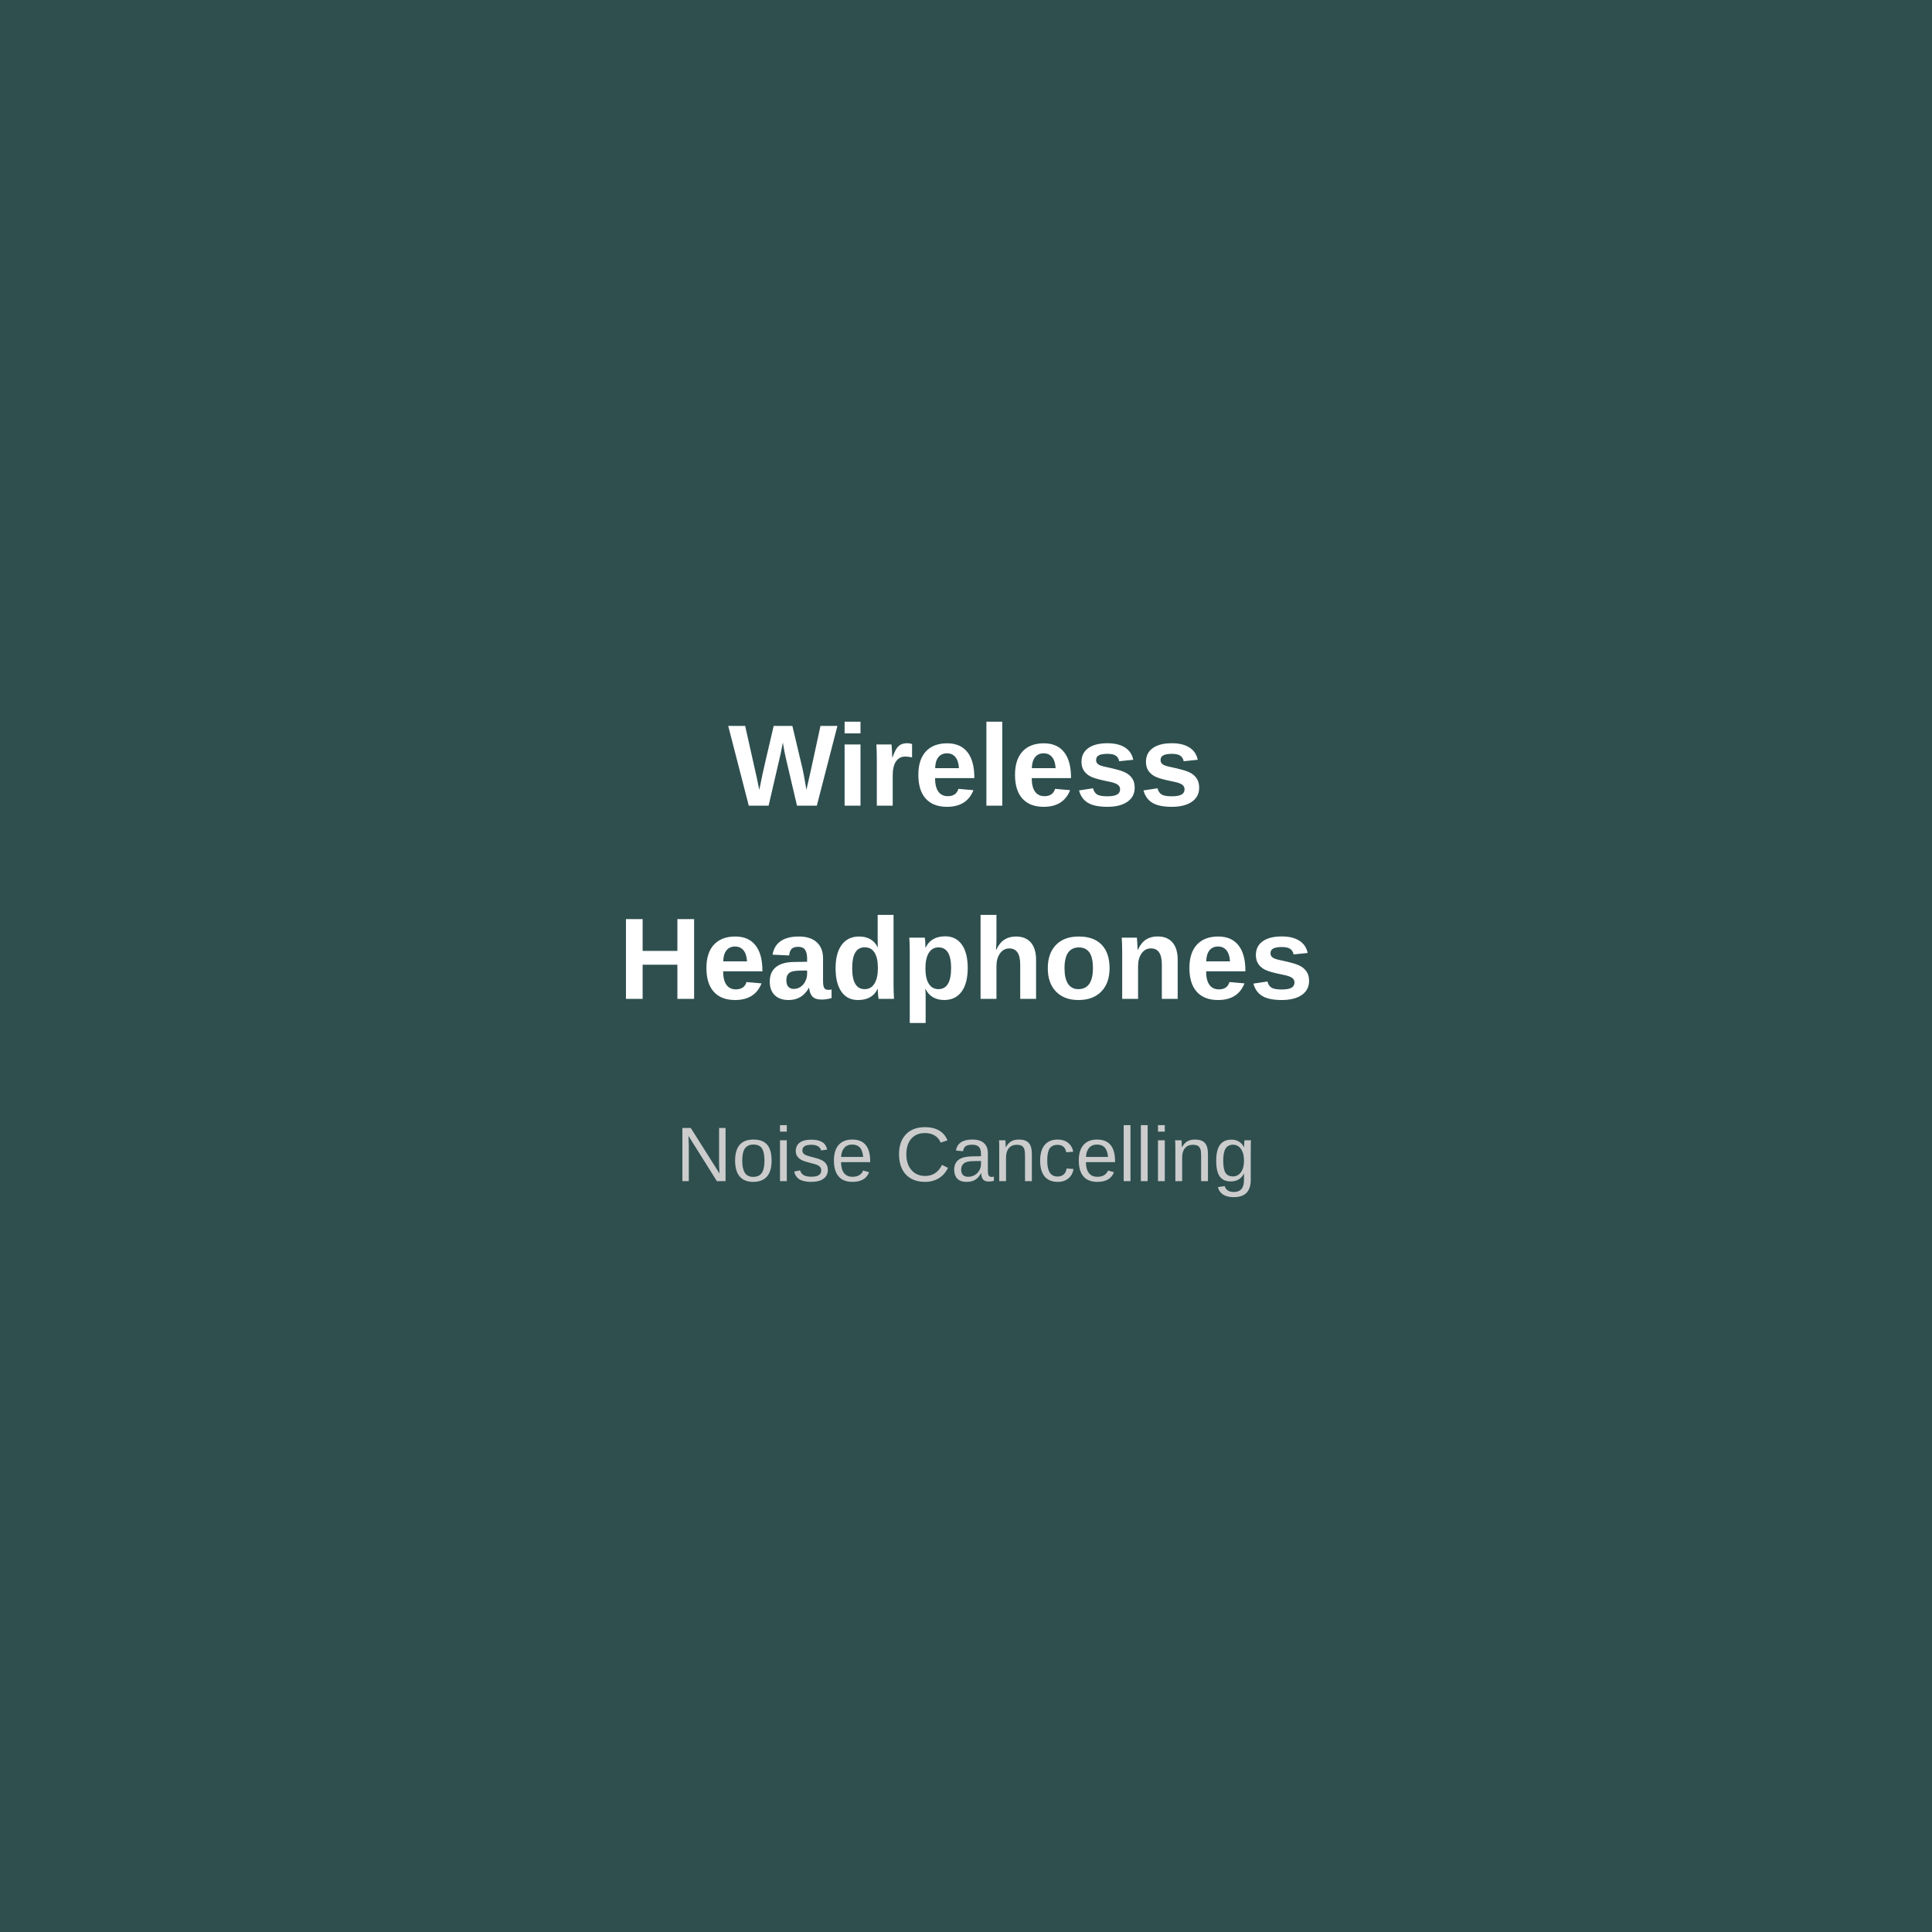
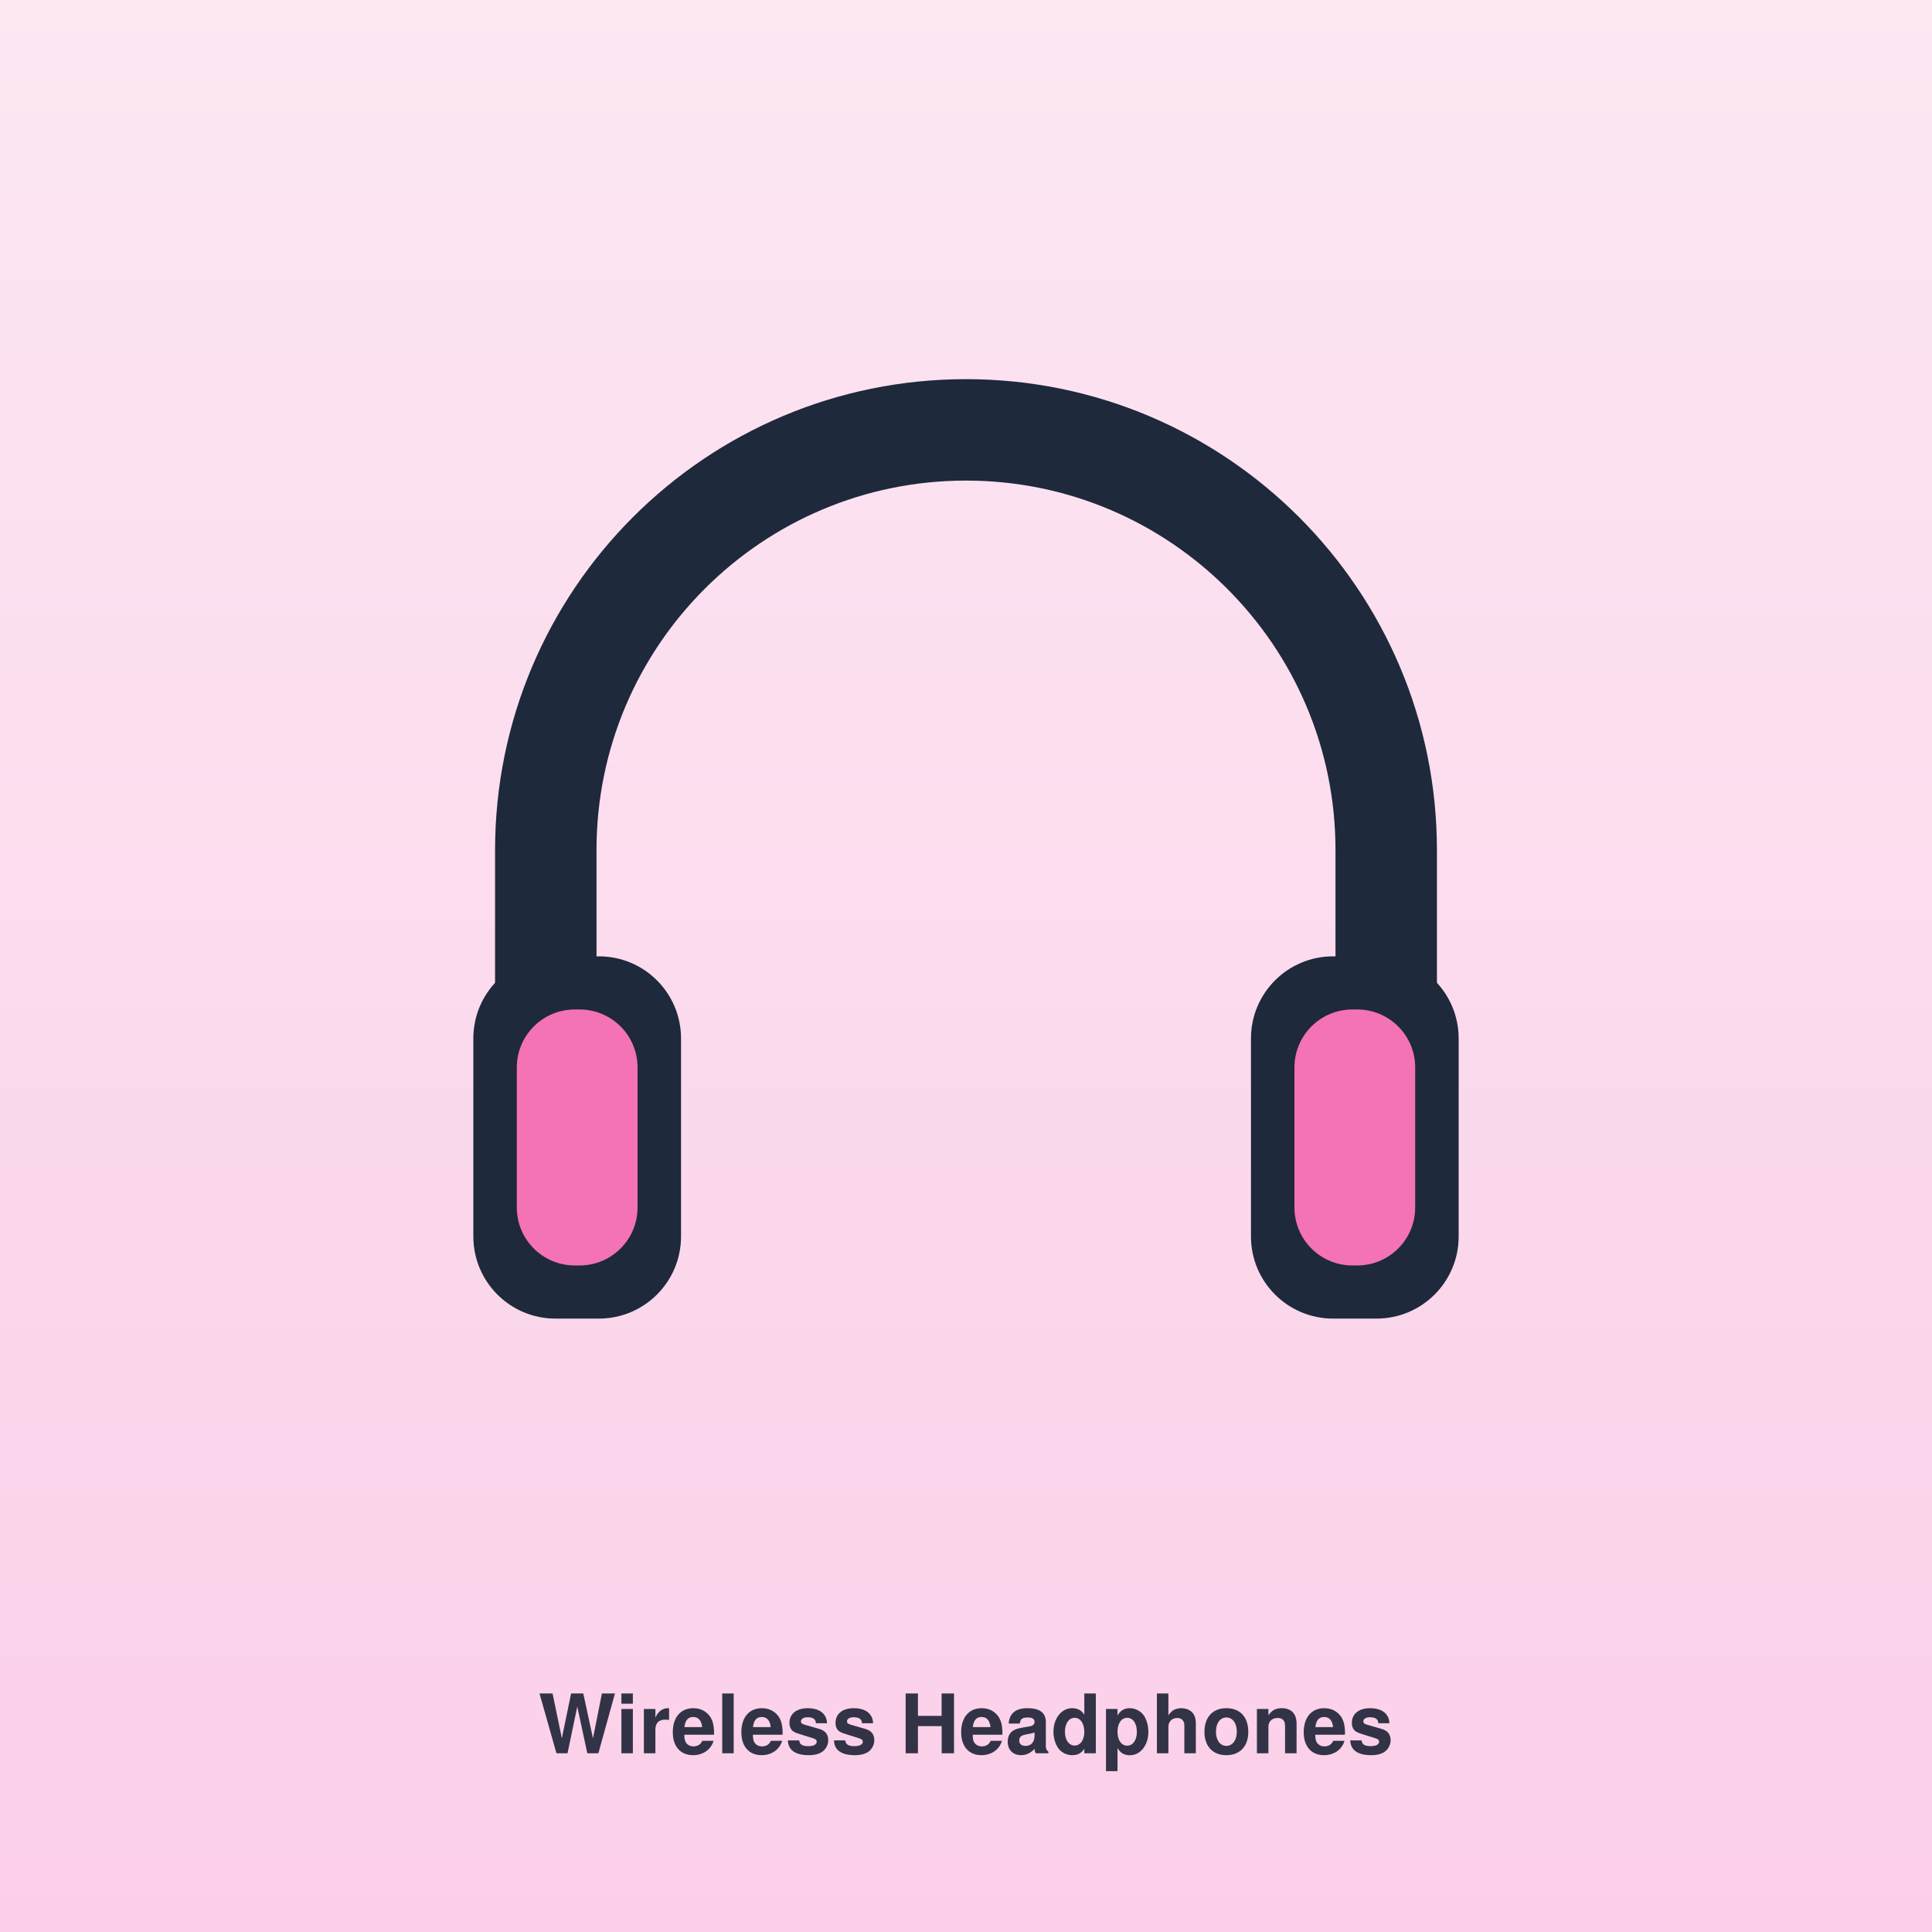
- <svg xmlns="http://www.w3.org/2000/svg" width="800" height="800">
-   <rect width="800" height="800" fill="#2F4F4F" />
-   <text x="50%" y="40%" font-family="Arial, sans-serif" font-size="48" font-weight="bold" fill="#ffffff" text-anchor="middle" dominant-baseline="middle">Wireless</text>
-   <text x="50%" y="50%" font-family="Arial, sans-serif" font-size="48" font-weight="bold" fill="#ffffff" text-anchor="middle" dominant-baseline="middle">Headphones</text>
-   <text x="50%" y="60%" font-family="Arial, sans-serif" font-size="32" fill="#cccccc" text-anchor="middle" dominant-baseline="middle">Noise Cancelling</text>
+ <svg xmlns="http://www.w3.org/2000/svg" viewBox="0 0 800 800" width="800" height="800" role="img" aria-label="Wireless Headphones">
+   <defs>
+     <linearGradient id="bg" x1="0" y1="0" x2="0" y2="1">
+       <stop offset="0" stop-color="#fce7f3" />
+       <stop offset="1" stop-color="#fbcfe8" />
+     </linearGradient>
+   </defs>
+   <rect width="800" height="800" fill="url(#bg)" />
+   <path d="M226 420 V352 a174 174 0 0 1 348 0 v68" fill="none" stroke="#1e293b" stroke-width="42" stroke-linecap="round" />
+   <rect x="196" y="396" width="86" height="150" rx="34" fill="#1e293b" />
+   <rect x="518" y="396" width="86" height="150" rx="34" fill="#1e293b" />
+   <rect x="214" y="418" width="50" height="106" rx="24" fill="#f472b6" />
+   <rect x="536" y="418" width="50" height="106" rx="24" fill="#f472b6" />
+   <text x="400" y="726" font-family="Segoe UI, Helvetica, Arial, sans-serif" font-size="34" font-weight="600" fill="#0f172a" text-anchor="middle" opacity="0.85">Wireless Headphones</text>
</svg>
